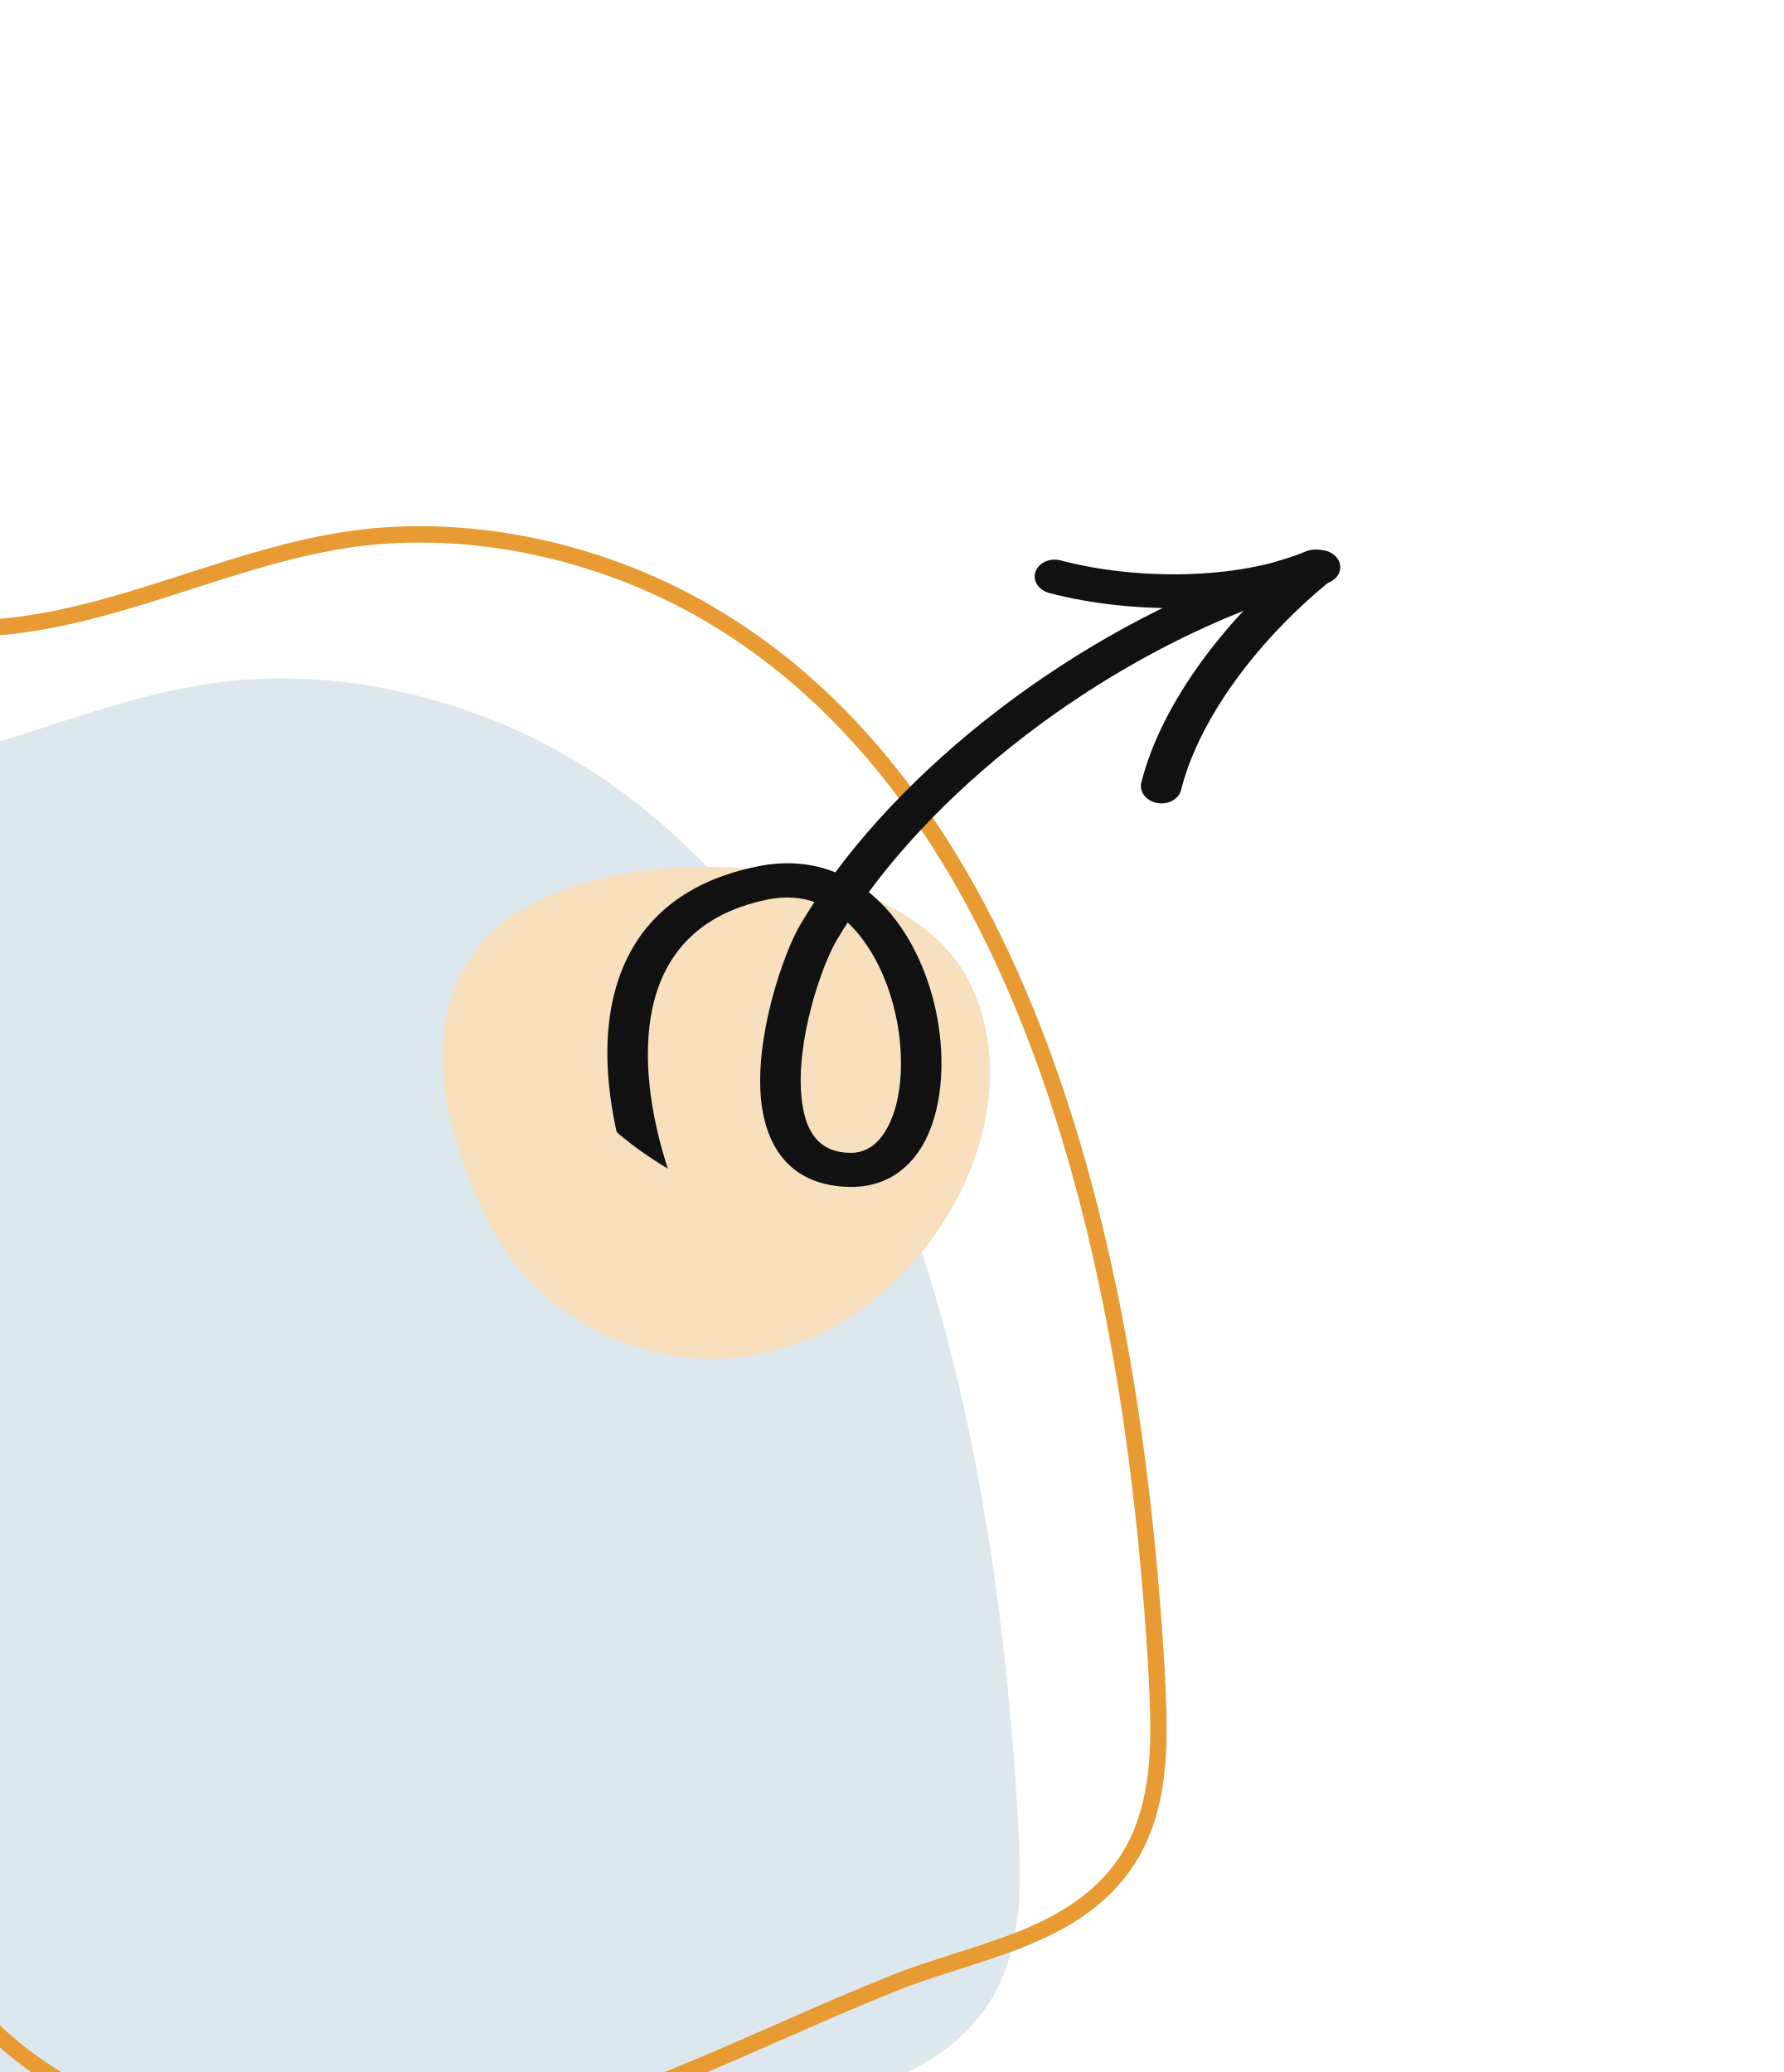
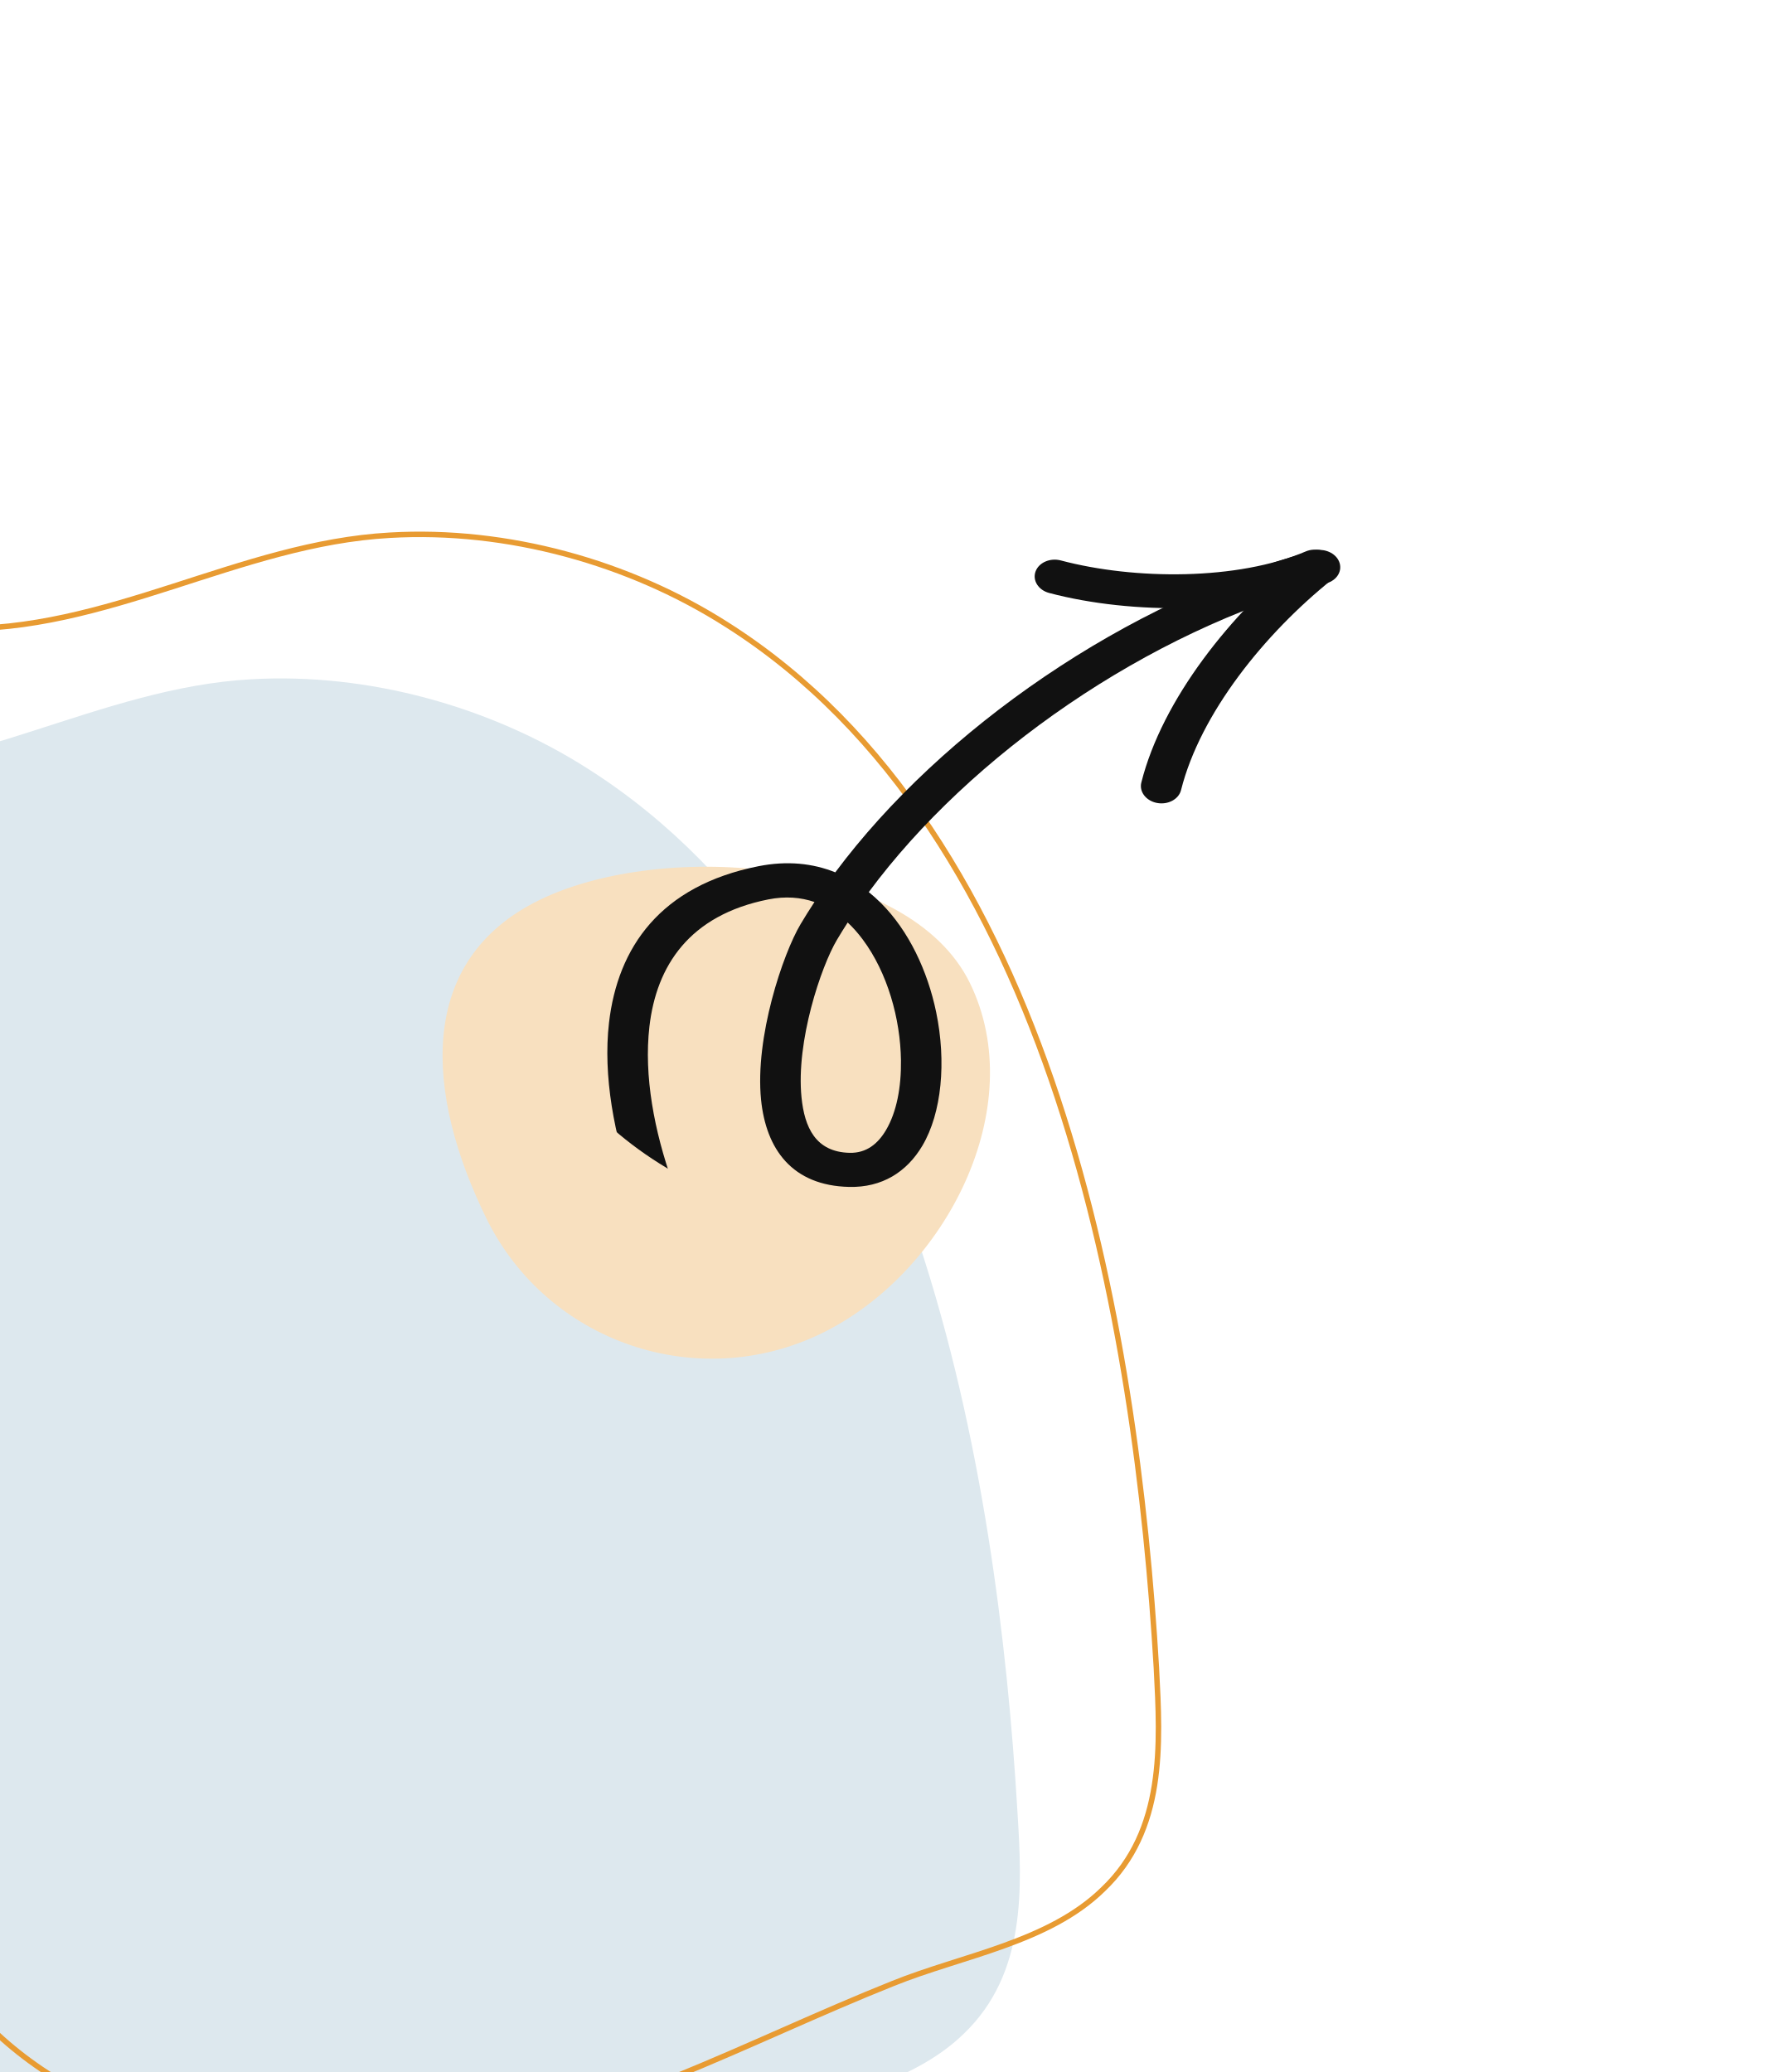
<svg xmlns="http://www.w3.org/2000/svg" width="327" height="380" viewBox="0 0 327 380" fill="none">
  <path d="M186.558 332.341C182.898 270.319 168.113 179.232 107.799 140.989C89.939 129.586 67.54 123.328 46.02 124.58C18.352 126.109 -5.949 142.519 -34.203 141.685C-64.214 140.711 -52.502 197.449 -50.453 212.746C-44.451 256.552 -50.16 299.522 -48.403 343.467C-47.379 370.167 -38.449 394.225 -13.415 408.688C7.373 420.647 32.845 423.011 56.414 419.535C85.547 415.363 111.458 400.9 138.248 390.192C150.985 385.047 166.795 382.683 176.75 372.948C188.169 361.962 187.437 346.387 186.558 332.341Z" fill="#DDE8EE" />
-   <path d="M212.031 305.92C208.371 243.897 193.585 152.81 133.271 114.567C115.411 103.164 93.013 96.906 71.493 98.158C43.825 99.688 19.523 116.097 -8.731 115.263C-38.741 114.289 -27.03 171.027 -24.98 186.324C-18.978 230.13 -24.688 273.1 -22.931 317.045C-21.906 343.745 -12.976 367.803 12.057 382.266C32.845 394.225 58.318 396.589 81.887 393.113C111.019 388.941 136.931 374.478 163.721 363.77C176.457 358.625 192.268 356.261 202.222 346.526C213.641 335.679 212.763 319.965 212.031 305.92Z" stroke="#E89B32" stroke-width="3" stroke-miterlimit="10" />
+   <path d="M212.031 305.92C208.371 243.897 193.585 152.81 133.271 114.567C115.411 103.164 93.013 96.906 71.493 98.158C43.825 99.688 19.523 116.097 -8.731 115.263C-38.741 114.289 -27.03 171.027 -24.98 186.324C-18.978 230.13 -24.688 273.1 -22.931 317.045C-21.906 343.745 -12.976 367.803 12.057 382.266C32.845 394.225 58.318 396.589 81.887 393.113C111.019 388.941 136.931 374.478 163.721 363.77C176.457 358.625 192.268 356.261 202.222 346.526C213.641 335.679 212.763 319.965 212.031 305.92Z" stroke="#E89B32" strokeWidth="3" stroke-miterlimit="10" />
  <path d="M177.825 180.264C188.966 203.038 173.451 233.439 150.636 244.536C127.821 255.633 100.294 246.166 89.153 223.392C78.012 200.618 76.149 176.13 98.964 165.034C121.779 153.937 166.683 157.49 177.825 180.264Z" fill="#F8E0BF" />
  <mask id="mask0_393_753" style="mask-type:alpha" maskUnits="userSpaceOnUse" x="93" y="72" width="174" height="153">
    <path d="M228.55 171.001C227.138 202.392 195.693 226.476 158.316 224.794C120.94 223.112 91.785 196.301 93.198 164.911C94.611 133.52 216.624 71.08 254.001 72.762C291.377 74.444 229.963 139.611 228.55 171.001Z" fill="#FFCB3C" />
  </mask>
  <g mask="url(#mask0_393_753)">
    <path fill-rule="evenodd" clip-rule="evenodd" d="M153.154 159.986C149.037 158.323 144.324 157.817 139.057 158.863C121.07 162.435 113.262 173.75 111.663 187.576C109.421 207.009 119.921 231.527 129.756 243.918C130.905 245.365 133.219 245.773 134.924 244.833C136.624 243.889 137.077 241.95 135.927 240.503C126.808 229.015 116.991 206.298 119.073 188.278C120.357 177.133 126.379 167.831 140.877 164.95C144.013 164.328 146.83 164.561 149.336 165.425C148.448 166.778 147.597 168.135 146.787 169.494C143.55 174.938 138.391 190.224 139.544 201.686C140.459 210.755 145.237 217.445 155.704 217.678C161.697 217.813 166.252 214.973 169.127 210.111C172.672 204.115 173.541 194.738 171.649 185.625C170.078 178.047 166.616 170.687 161.523 165.613C160.81 164.902 160.065 164.233 159.292 163.61C177.893 138.439 210.44 115.769 243.205 106.964C245.151 106.441 246.199 104.683 245.547 103.035C244.894 101.391 242.781 100.482 240.835 101.005C206.659 110.189 172.69 133.755 153.154 159.986ZM155.427 169.185C154.746 170.24 154.087 171.3 153.458 172.36C150.552 177.246 145.925 190.967 146.96 201.256C147.509 206.701 149.505 211.284 155.788 211.426C158.87 211.496 160.975 209.757 162.451 207.257C164.411 203.944 165.262 199.37 165.196 194.457C165.088 186.835 162.73 178.392 158.182 172.291C157.343 171.165 156.425 170.119 155.427 169.185Z" fill="#111111" />
    <path fill-rule="evenodd" clip-rule="evenodd" d="M216.548 144.904C220.088 130.828 231.861 116.211 244.25 106.273C245.723 105.09 245.76 103.111 244.33 101.851C242.9 100.595 240.54 100.532 239.067 101.715C225.68 112.456 213.088 128.31 209.266 143.519C208.844 145.202 210.132 146.878 212.142 147.26C214.152 147.641 216.126 146.588 216.548 144.904Z" fill="#111111" />
    <path fill-rule="evenodd" clip-rule="evenodd" d="M239.413 101.133C226.895 106.457 208.067 106.379 194.502 102.783C192.532 102.263 190.456 103.177 189.868 104.822C189.28 106.466 190.397 108.225 192.367 108.749C207.619 112.787 228.783 112.71 242.857 106.724C244.677 105.952 245.384 104.068 244.432 102.527C243.481 100.985 241.232 100.361 239.413 101.133Z" fill="#111111" />
  </g>
</svg>
